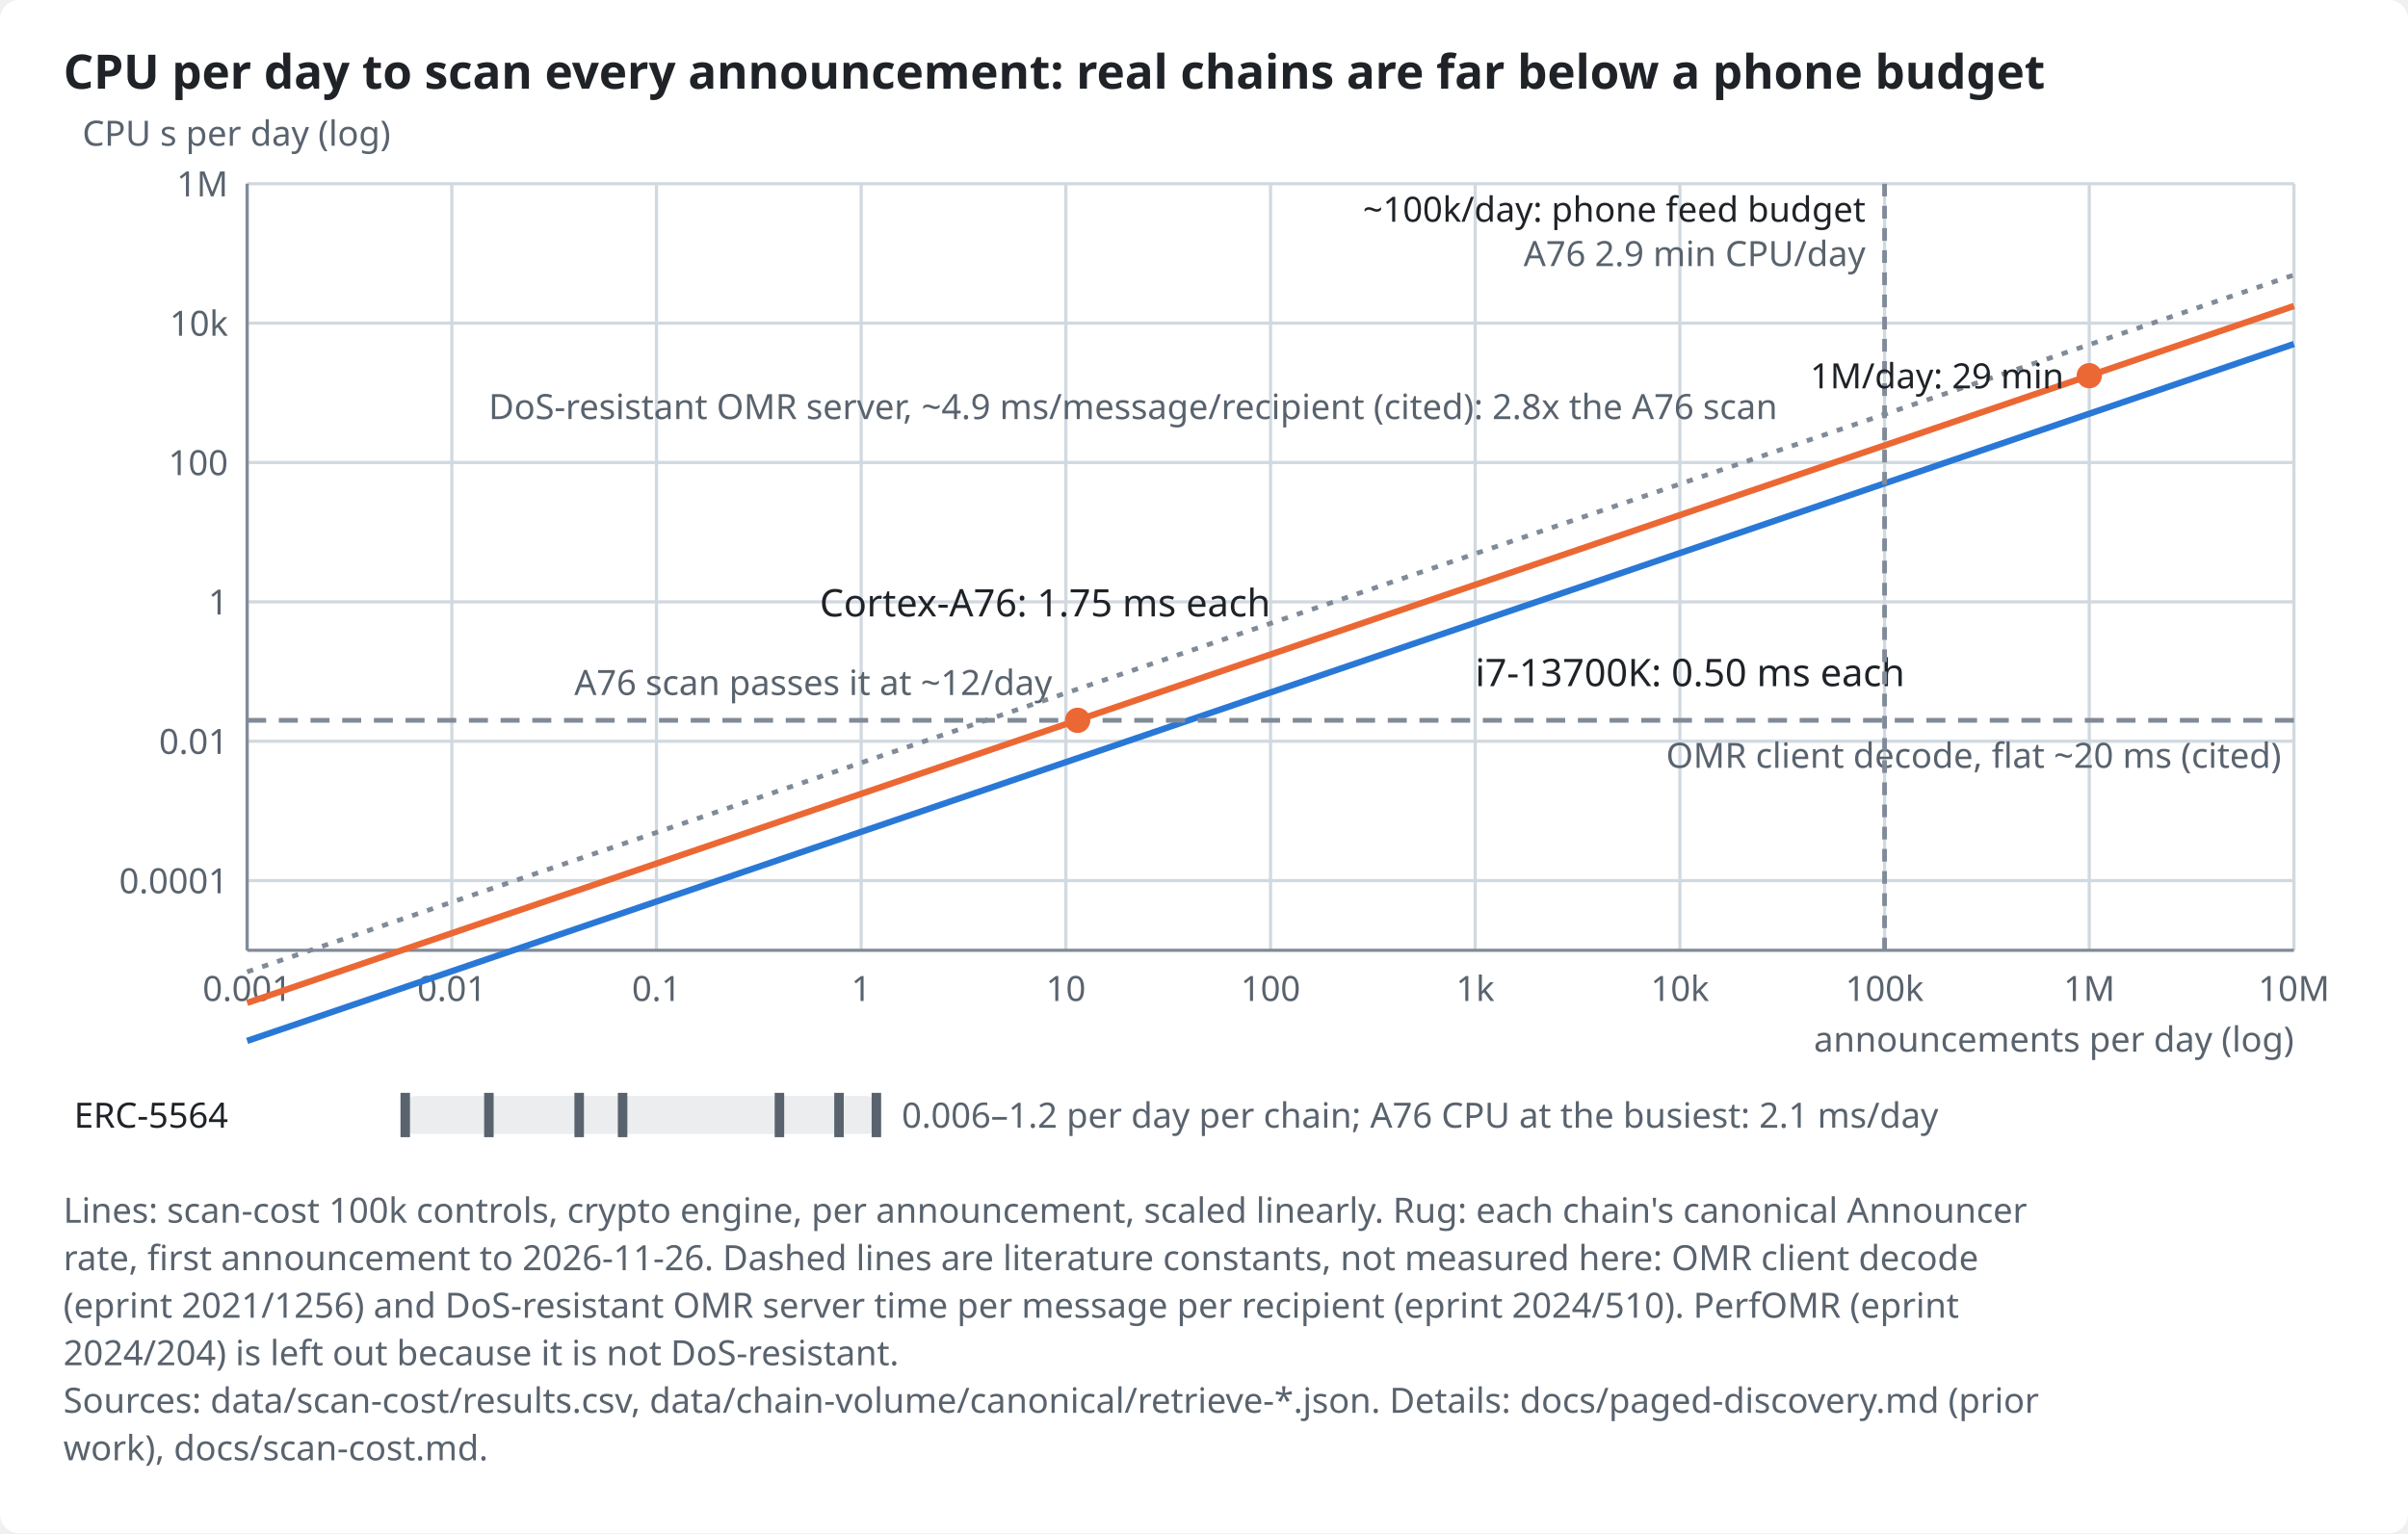
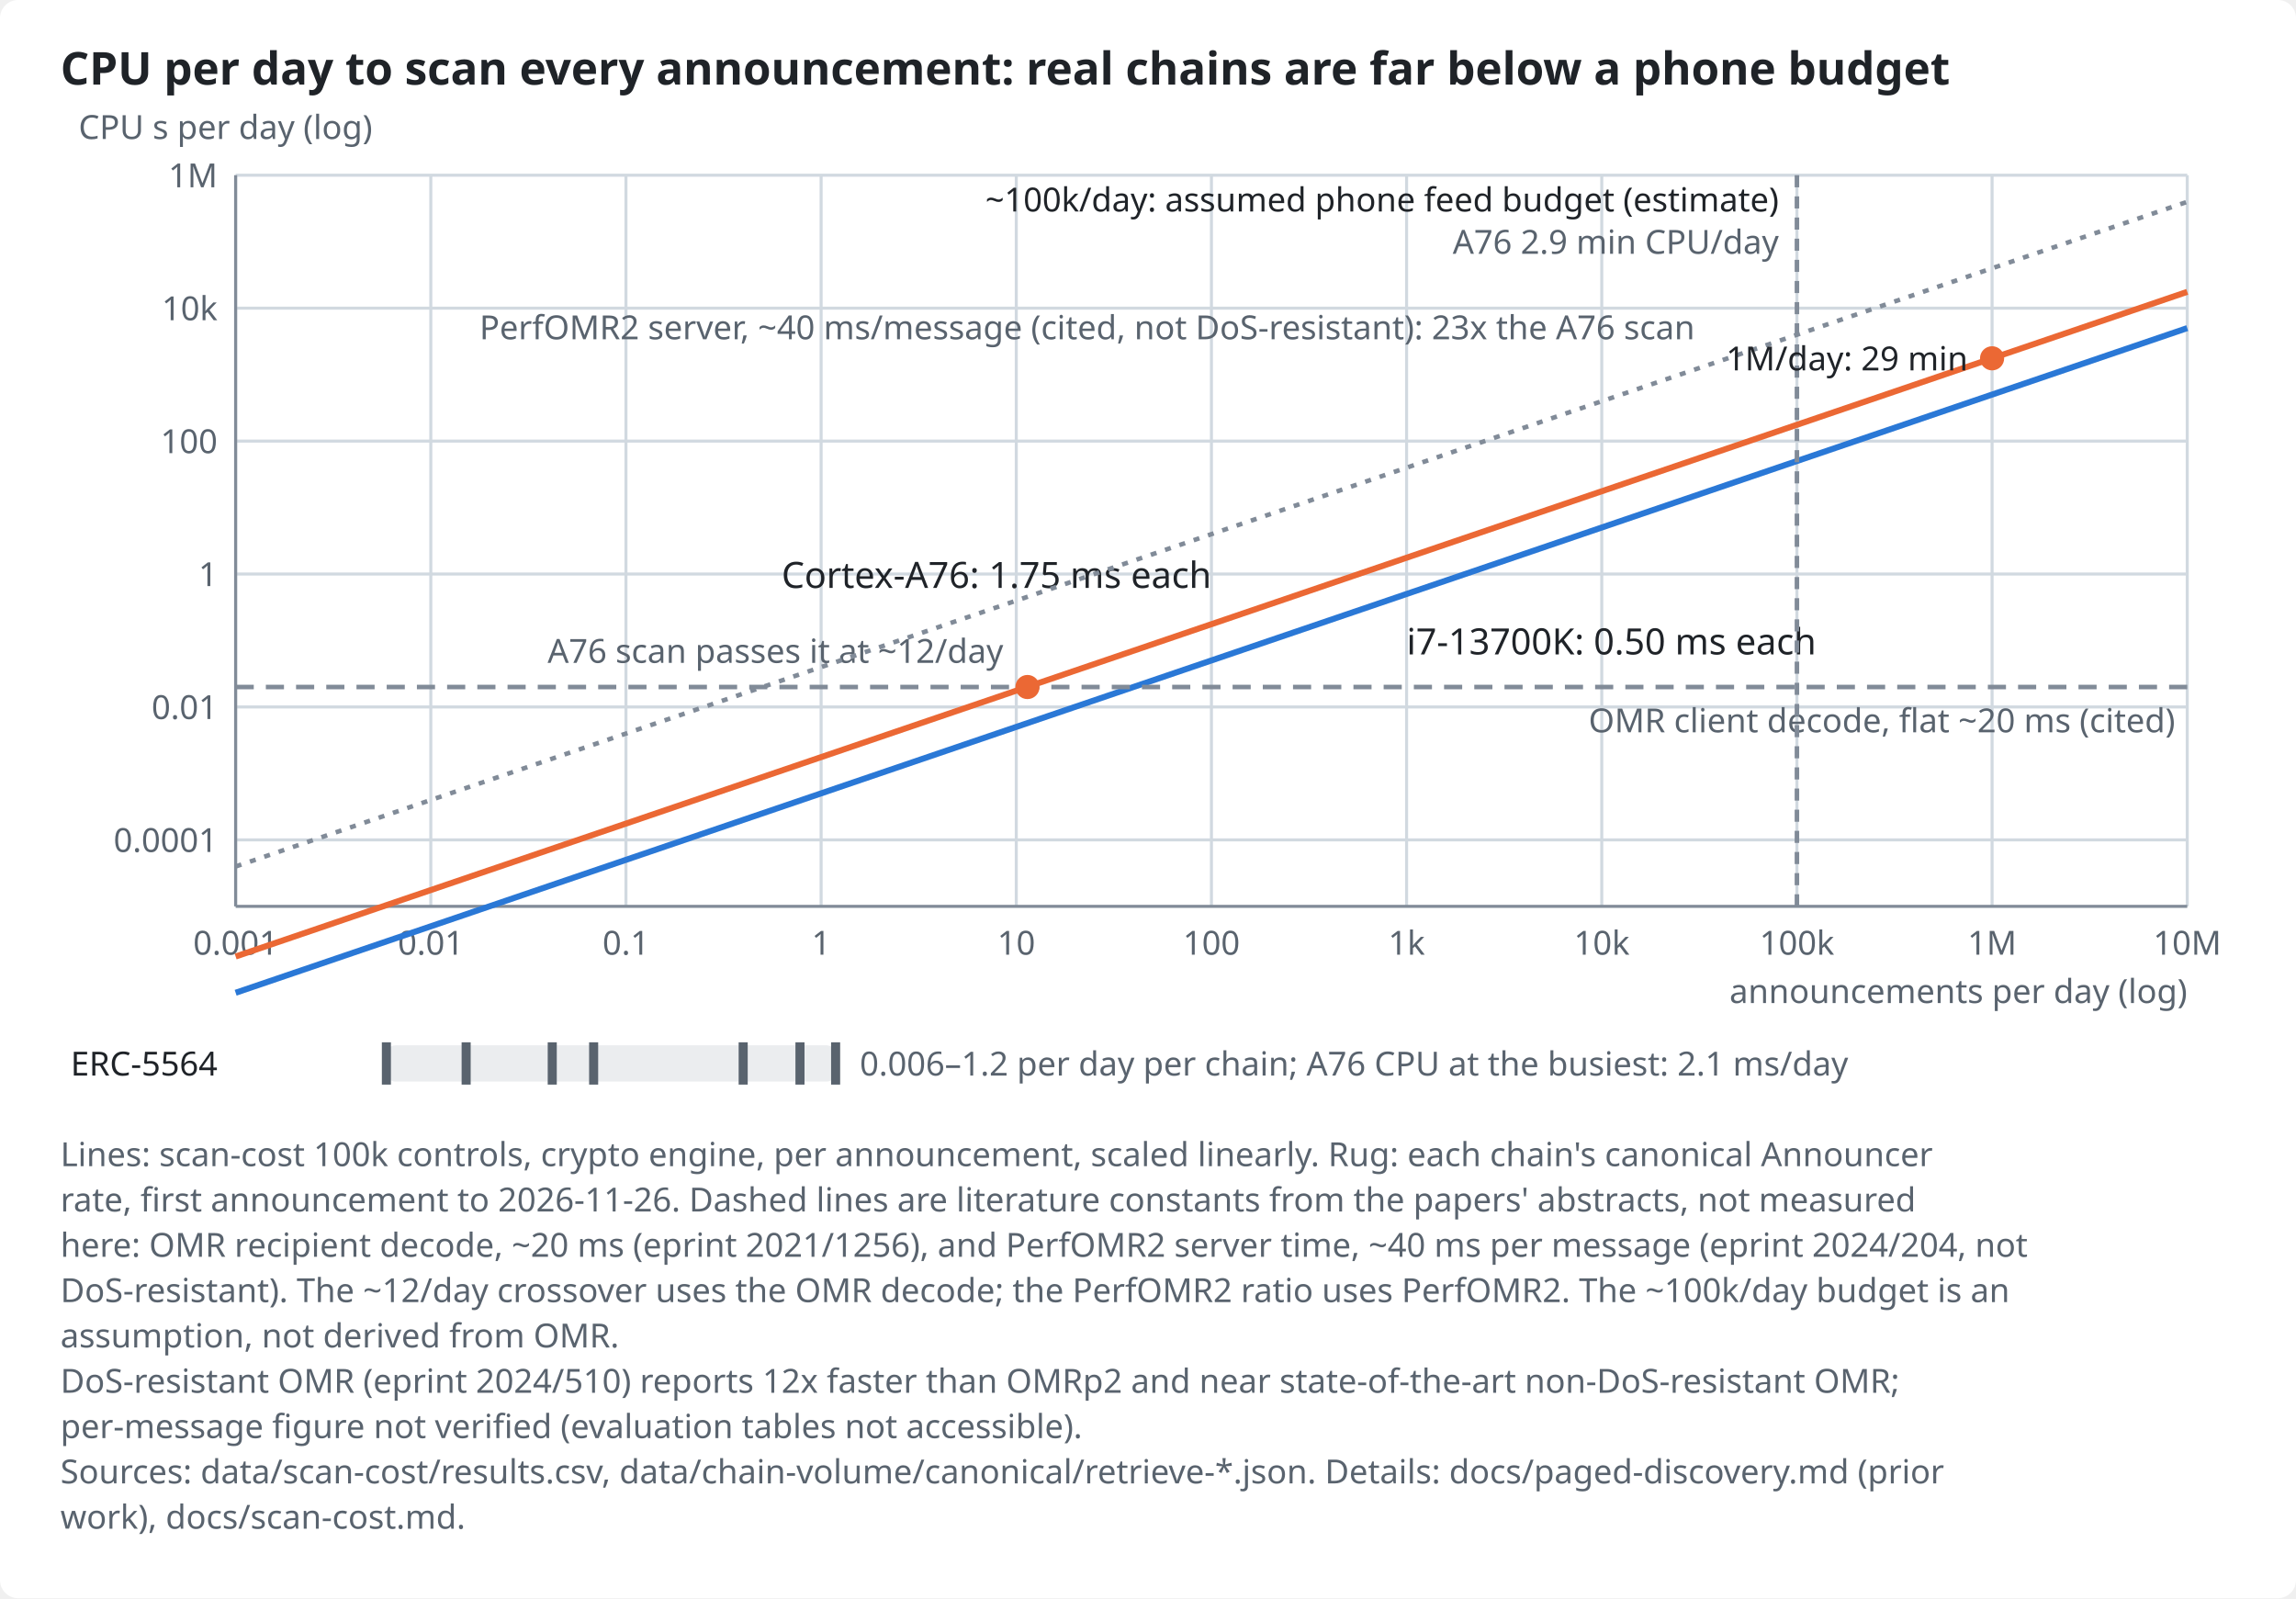
- <svg xmlns="http://www.w3.org/2000/svg" width="760" height="484" viewBox="0 0 760 484" role="img" aria-label="CPU per day to scan announcements against real chain rates and a phone budget">
+ <svg xmlns="http://www.w3.org/2000/svg" width="760" height="529" viewBox="0 0 760 529" role="img" aria-label="CPU per day to scan announcements against real chain rates and a phone budget">
  <style>
  .bg { fill: #ffffff; }
  .ink { fill: #1f2328; }
  .muted { fill: #59636e; }
  .grid { stroke: #d1d9e0; }
  .axis { stroke: #818b98; }
  .gap { stroke: #ffffff; }
  .s1 { fill: #2a78d6; stroke: #2a78d6; }
  .s2 { fill: #eb6834; stroke: #eb6834; }
  .s3 { fill: #1baf7a; stroke: #1baf7a; }
  .band { fill: #818b98; fill-opacity: 0.16; }
  .hollow { fill: #ffffff; }
  @media (prefers-color-scheme: dark) {
    .bg { fill: #0d1117; }
    .ink { fill: #f0f6fc; }
    .muted { fill: #9198a1; }
    .grid { stroke: #2f353d; }
    .axis { stroke: #656c76; }
    .gap { stroke: #0d1117; }
    .s1 { fill: #3987e5; stroke: #3987e5; }
    .s2 { fill: #d95926; stroke: #d95926; }
    .s3 { fill: #199e70; stroke: #199e70; }
    .band { fill: #9198a1; fill-opacity: 0.18; }
    .hollow { fill: #0d1117; }
  }
  text { font-family: -apple-system, BlinkMacSystemFont, "Segoe UI", "Noto Sans", Helvetica, Arial, sans-serif; }
  .title { font-size: 15px; font-weight: 600; }
  .label { font-size: 12px; }
  .small { font-size: 11px; }
</style>
-   <rect class="bg" x="0" y="0" width="760" height="484" rx="6" />
+   <rect class="bg" x="0" y="0" width="760" height="529" rx="6" />
  <text x="20" y="28" class="title ink" text-anchor="start">CPU per day to scan every announcement: real chains are far below a phone budget</text>
  <line x1="78" y1="58" x2="78" y2="300" class="grid" />
  <text x="78" y="316" class="small muted" text-anchor="middle">0.001</text>
  <line x1="142.6" y1="58" x2="142.6" y2="300" class="grid" />
  <text x="142.6" y="316" class="small muted" text-anchor="middle">0.01</text>
  <line x1="207.2" y1="58" x2="207.2" y2="300" class="grid" />
  <text x="207.2" y="316" class="small muted" text-anchor="middle">0.1</text>
  <line x1="271.8" y1="58" x2="271.8" y2="300" class="grid" />
  <text x="271.8" y="316" class="small muted" text-anchor="middle">1</text>
  <line x1="336.4" y1="58" x2="336.4" y2="300" class="grid" />
  <text x="336.4" y="316" class="small muted" text-anchor="middle">10</text>
  <line x1="401" y1="58" x2="401" y2="300" class="grid" />
  <text x="401" y="316" class="small muted" text-anchor="middle">100</text>
  <line x1="465.6" y1="58" x2="465.6" y2="300" class="grid" />
  <text x="465.6" y="316" class="small muted" text-anchor="middle">1k</text>
  <line x1="530.2" y1="58" x2="530.2" y2="300" class="grid" />
  <text x="530.2" y="316" class="small muted" text-anchor="middle">10k</text>
  <line x1="594.8" y1="58" x2="594.8" y2="300" class="grid" />
  <text x="594.8" y="316" class="small muted" text-anchor="middle">100k</text>
  <line x1="659.4" y1="58" x2="659.4" y2="300" class="grid" />
  <text x="659.4" y="316" class="small muted" text-anchor="middle">1M</text>
  <line x1="724" y1="58" x2="724" y2="300" class="grid" />
  <text x="724" y="316" class="small muted" text-anchor="middle">10M</text>
  <line x1="78" y1="278" x2="724" y2="278" class="grid" />
  <text x="72" y="282" class="small muted" text-anchor="end">0.0001</text>
  <line x1="78" y1="234" x2="724" y2="234" class="grid" />
  <text x="72" y="238" class="small muted" text-anchor="end">0.01</text>
  <line x1="78" y1="190" x2="724" y2="190" class="grid" />
  <text x="72" y="194" class="small muted" text-anchor="end">1</text>
  <line x1="78" y1="146" x2="724" y2="146" class="grid" />
  <text x="72" y="150" class="small muted" text-anchor="end">100</text>
  <line x1="78" y1="102" x2="724" y2="102" class="grid" />
  <text x="72" y="106" class="small muted" text-anchor="end">10k</text>
  <line x1="78" y1="58" x2="724" y2="58" class="grid" />
  <text x="72" y="62" class="small muted" text-anchor="end">1M</text>
  <line x1="78" y1="300" x2="724" y2="300" class="axis" />
  <line x1="78" y1="58" x2="78" y2="300" class="axis" />
  <text x="724" y="332" class="small muted" text-anchor="end">announcements per day (log)</text>
  <text x="26" y="46" class="small muted" text-anchor="start">CPU s per day (log)</text>
  <line x1="78" y1="328.6" x2="724" y2="108.6" class="s1" stroke-width="2" />
  <text x="465.6" y="216.6" class="label ink" text-anchor="start">i7-13700K: 0.50 ms each</text>
  <line x1="78" y1="316.6" x2="724" y2="96.6" class="s2" stroke-width="2" />
  <text x="401" y="194.6" class="label ink" text-anchor="end">Cortex-A76: 1.75 ms each</text>
  <line x1="78" y1="227.4" x2="724" y2="227.4" class="axis" stroke-width="1.5" stroke-dasharray="6 4" />
  <text x="720" y="242.4" class="small muted" text-anchor="end">OMR client decode, flat ~20 ms (cited)</text>
  <circle cx="340.1" cy="227.4" r="3.5" class="s2" />
  <text x="332.1" y="219.4" class="small muted" text-anchor="end">A76 scan passes it at ~12/day</text>
-   <line x1="78" y1="306.8" x2="724" y2="86.8" class="axis" stroke-width="1.5" stroke-dasharray="2 3" />
-   <text x="561" y="132.3" class="small muted" text-anchor="end">DoS-resistant OMR server, ~4.9 ms/message/recipient (cited): 2.8x the A76 scan</text>
+   <line x1="78" y1="286.8" x2="724" y2="66.8" class="axis" stroke-width="1.5" stroke-dasharray="2 3" />
+   <text x="561" y="112.3" class="small muted" text-anchor="end">PerfOMR2 server, ~40 ms/message (cited, not DoS-resistant): 23x the A76 scan</text>
  <line x1="594.8" y1="58" x2="594.8" y2="300" class="axis" stroke-width="1.5" stroke-dasharray="4 3" />
-   <text x="588.8" y="70" class="small ink" text-anchor="end">~100k/day: phone feed budget</text>
+   <text x="588.8" y="70" class="small ink" text-anchor="end">~100k/day: assumed phone feed budget (estimate)</text>
  <text x="588.8" y="84" class="small muted" text-anchor="end">A76 2.9 min CPU/day</text>
  <circle cx="659.4" cy="118.6" r="3.5" class="s2" />
  <text x="651.4" y="122.6" class="small ink" text-anchor="end">1M/day: 29 min</text>
  <rect x="127.9" y="346" width="148.7" height="12" class="band" rx="3" />
  <rect x="244.5" y="345" width="3" height="14" class="muted" />
  <rect x="263.3" y="345" width="3" height="14" class="muted" />
  <rect x="195" y="345" width="3" height="14" class="muted" />
  <rect x="152.8" y="345" width="3" height="14" class="muted" />
  <rect x="126.4" y="345" width="3" height="14" class="muted" />
  <rect x="181.3" y="345" width="3" height="14" class="muted" />
  <rect x="275.1" y="345" width="3" height="14" class="muted" />
  <text x="72" y="356" class="small ink" text-anchor="end">ERC-5564</text>
  <text x="284.6" y="356" class="small muted" text-anchor="start">0.006–1.2 per day per chain; A76 CPU at the busiest: 2.1 ms/day</text>
  <text x="20" y="386" class="small muted" text-anchor="start">Lines: scan-cost 100k controls, crypto engine, per announcement, scaled linearly. Rug: each chain's canonical Announcer</text>
-   <text x="20" y="401" class="small muted" text-anchor="start">rate, first announcement to 2026-11-26. Dashed lines are literature constants, not measured here: OMR client decode</text>
-   <text x="20" y="416" class="small muted" text-anchor="start">(eprint 2021/1256) and DoS-resistant OMR server time per message per recipient (eprint 2024/510). PerfOMR (eprint</text>
-   <text x="20" y="431" class="small muted" text-anchor="start">2024/204) is left out because it is not DoS-resistant.</text>
-   <text x="20" y="446" class="small muted" text-anchor="start">Sources: data/scan-cost/results.csv, data/chain-volume/canonical/retrieve-*.json. Details: docs/paged-discovery.md (prior</text>
-   <text x="20" y="461" class="small muted" text-anchor="start">work), docs/scan-cost.md.</text>
+   <text x="20" y="401" class="small muted" text-anchor="start">rate, first announcement to 2026-11-26. Dashed lines are literature constants from the papers' abstracts, not measured</text>
+   <text x="20" y="416" class="small muted" text-anchor="start">here: OMR recipient decode, ~20 ms (eprint 2021/1256), and PerfOMR2 server time, ~40 ms per message (eprint 2024/204, not</text>
+   <text x="20" y="431" class="small muted" text-anchor="start">DoS-resistant). The ~12/day crossover uses the OMR decode; the PerfOMR2 ratio uses PerfOMR2. The ~100k/day budget is an</text>
+   <text x="20" y="446" class="small muted" text-anchor="start">assumption, not derived from OMR.</text>
+   <text x="20" y="461" class="small muted" text-anchor="start">DoS-resistant OMR (eprint 2024/510) reports 12x faster than OMRp2 and near state-of-the-art non-DoS-resistant OMR;</text>
+   <text x="20" y="476" class="small muted" text-anchor="start">per-message figure not verified (evaluation tables not accessible).</text>
+   <text x="20" y="491" class="small muted" text-anchor="start">Sources: data/scan-cost/results.csv, data/chain-volume/canonical/retrieve-*.json. Details: docs/paged-discovery.md (prior</text>
+   <text x="20" y="506" class="small muted" text-anchor="start">work), docs/scan-cost.md.</text>
</svg>
